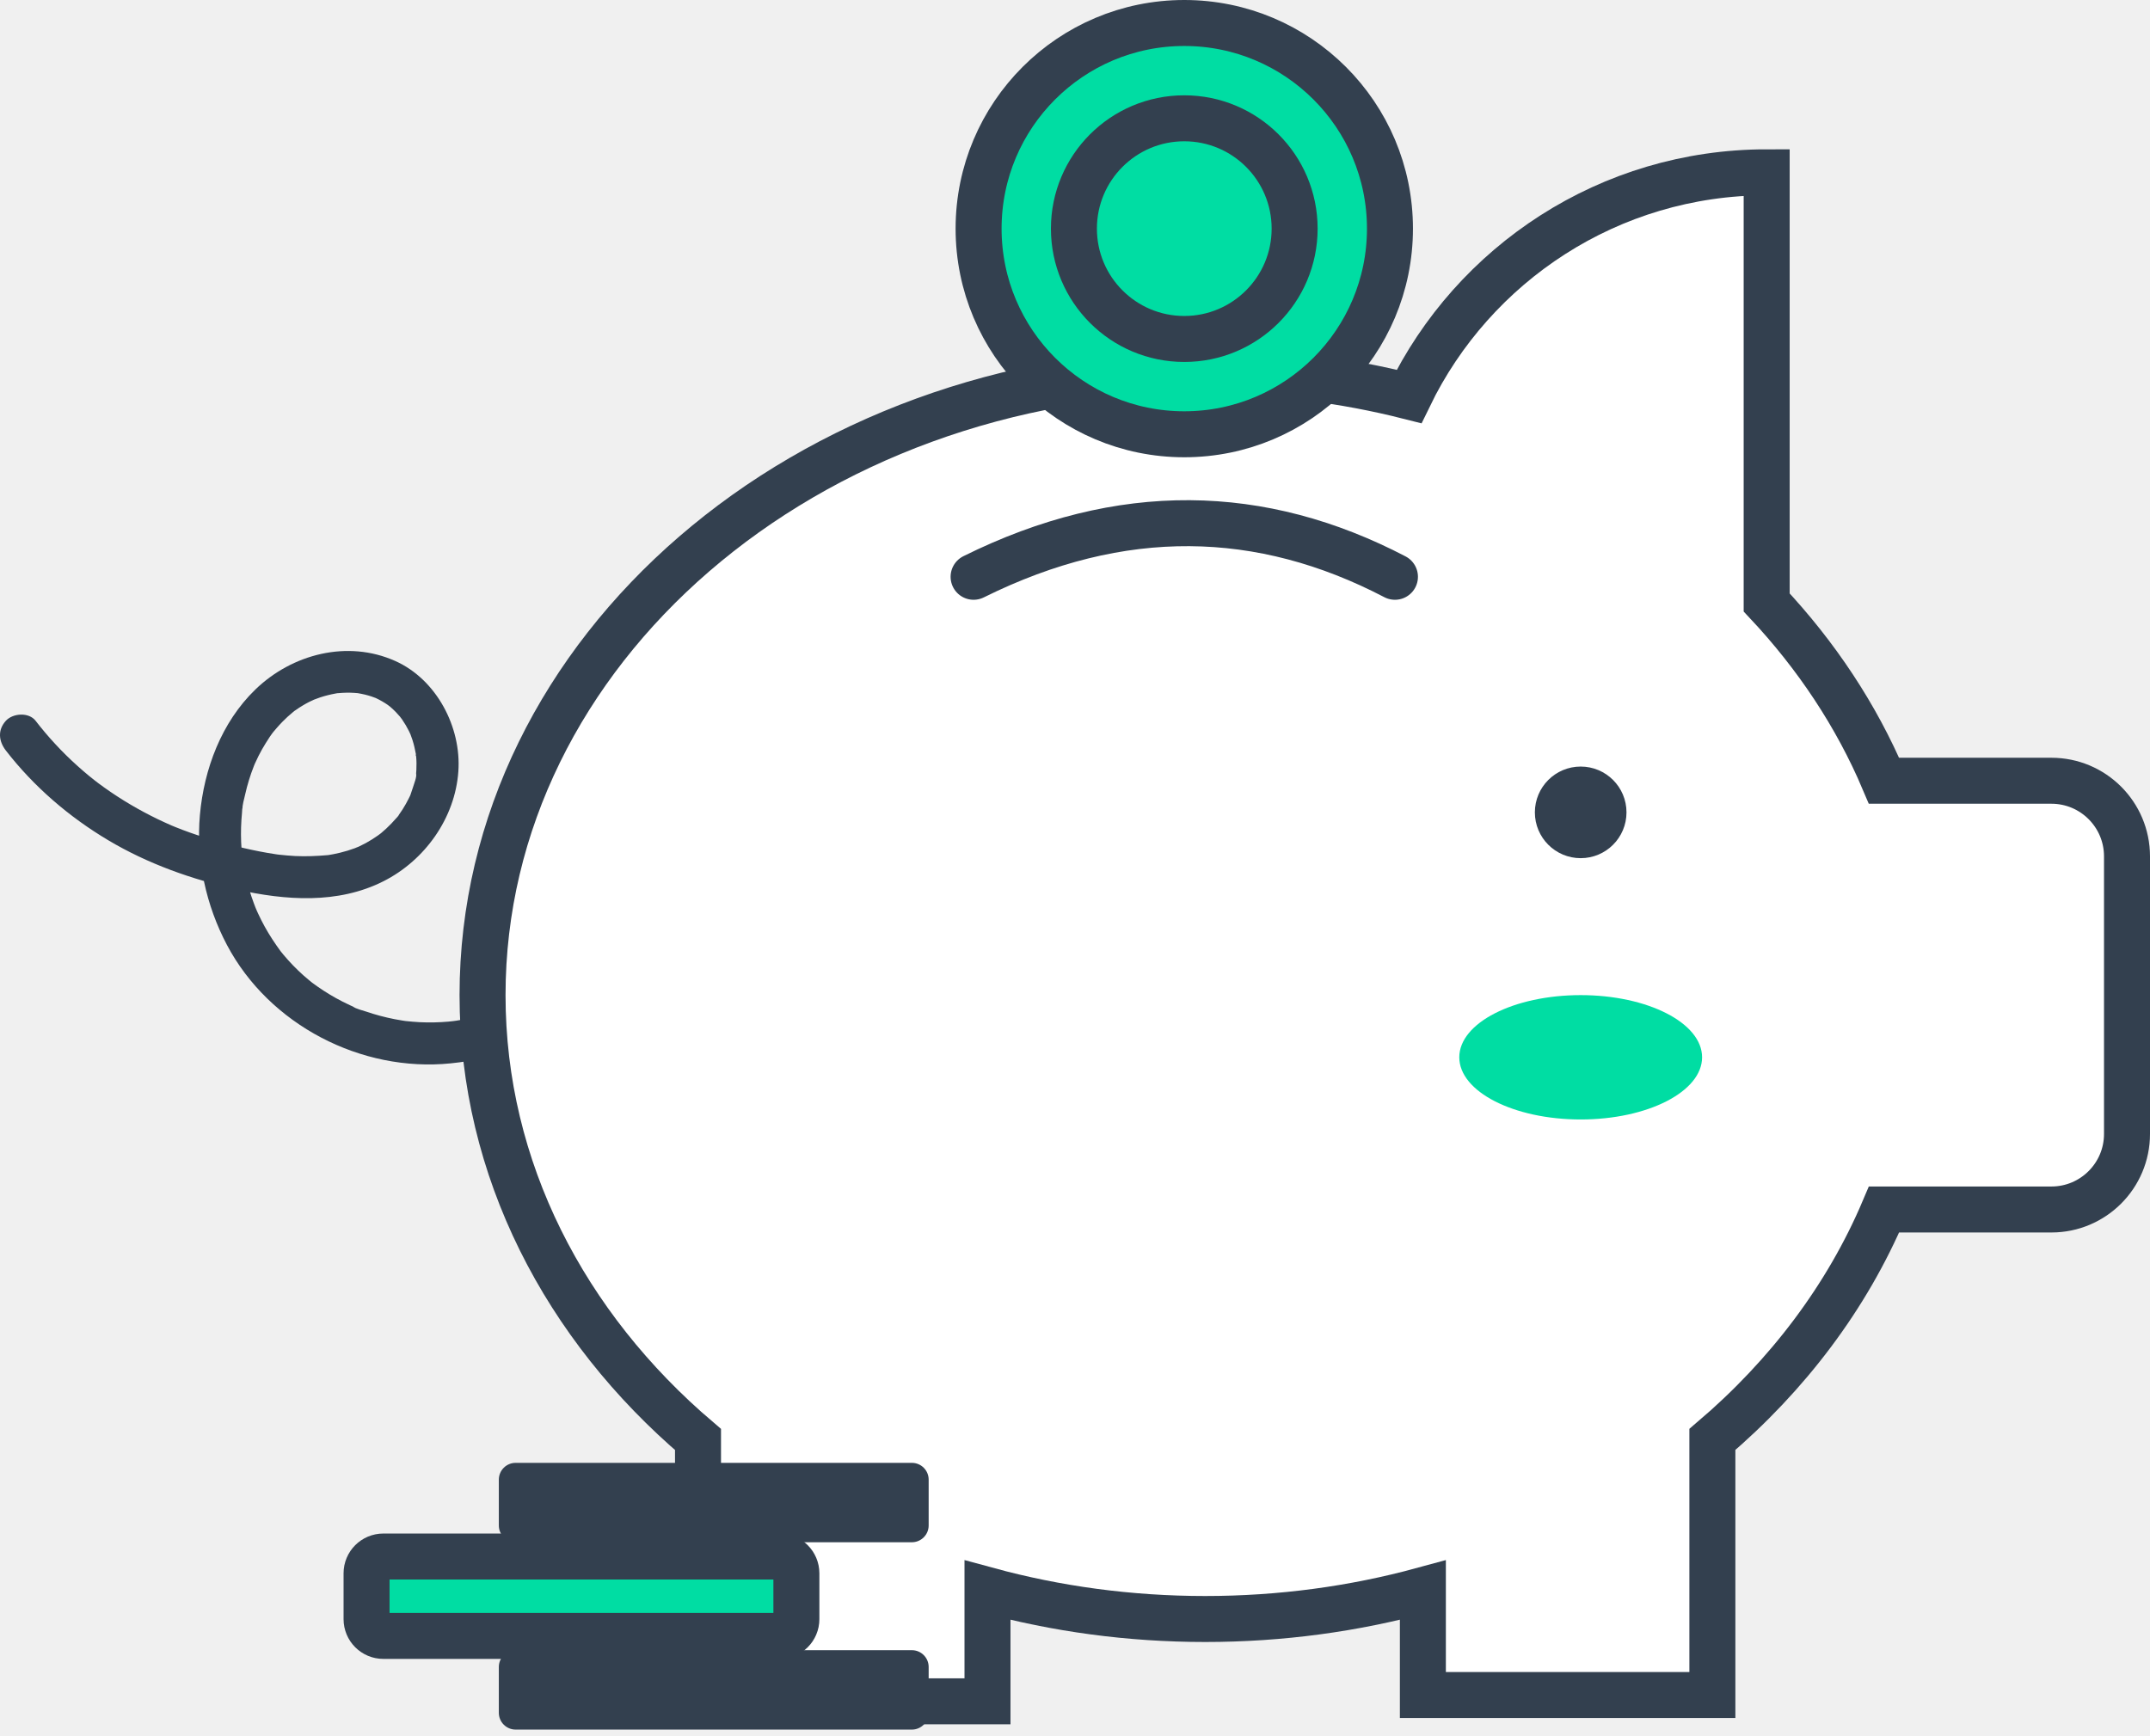
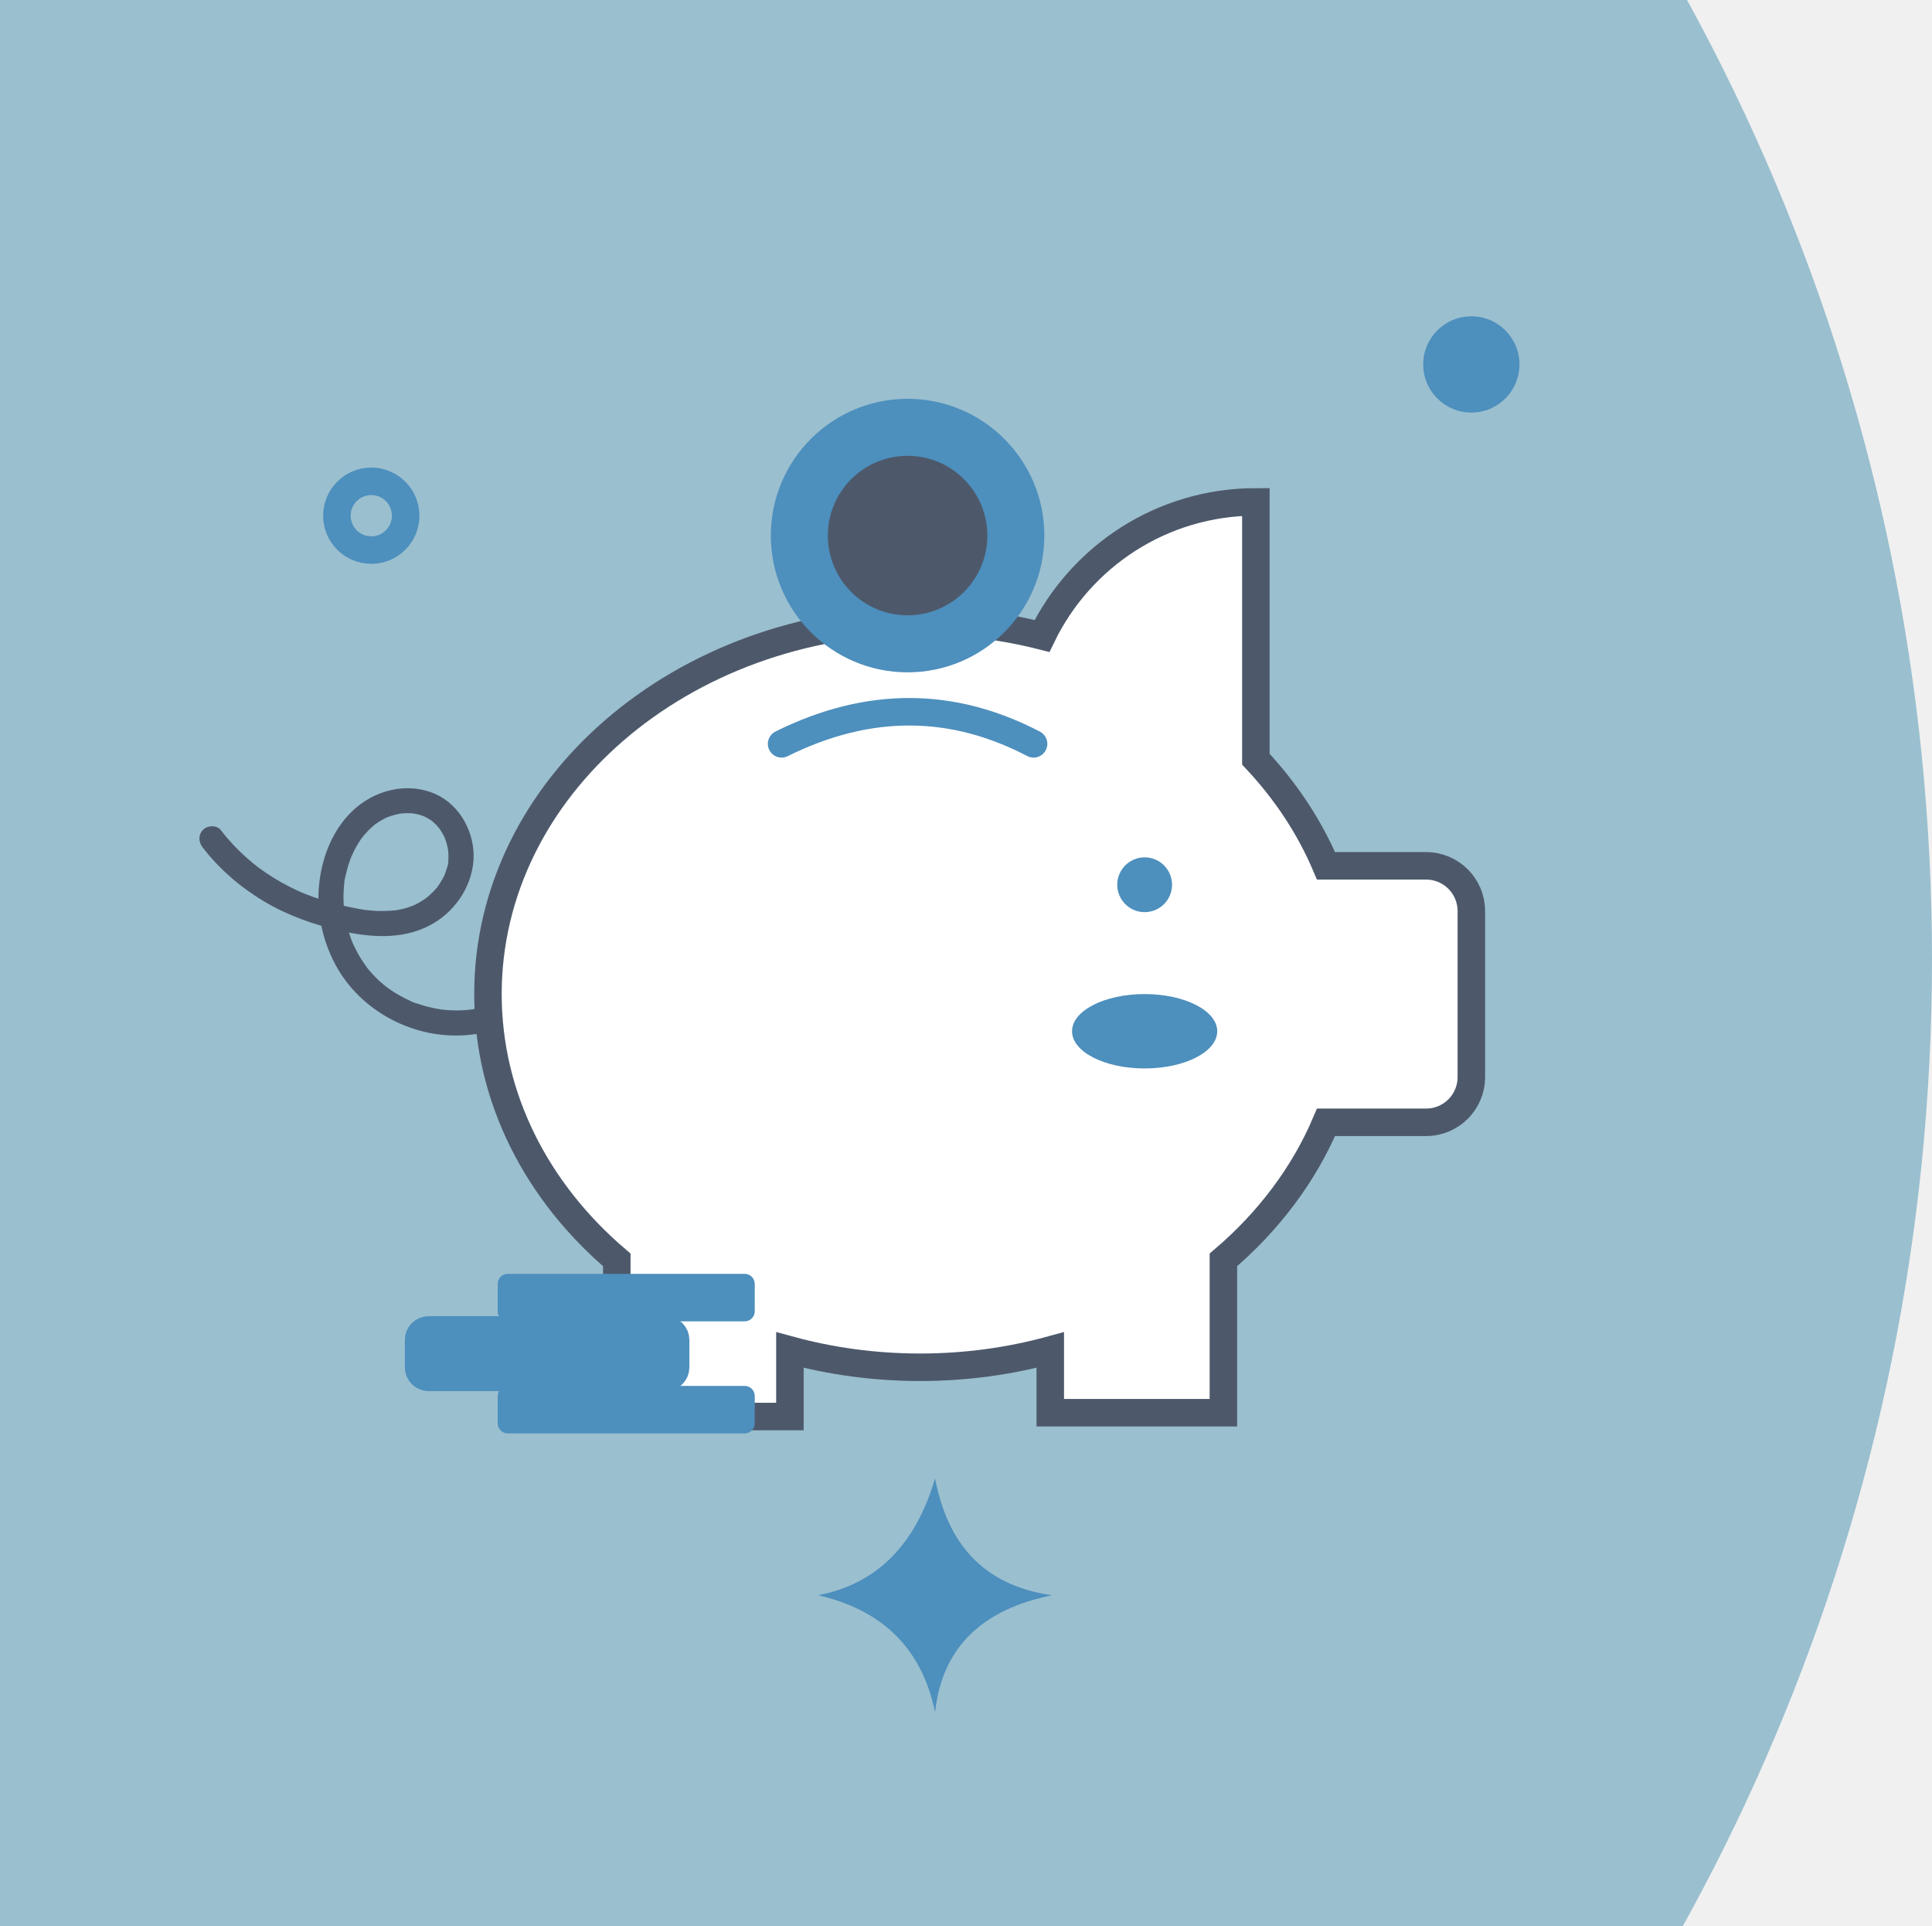
- <svg xmlns="http://www.w3.org/2000/svg" width="187" height="151" viewBox="0 0 187 151" fill="none">
-   <path d="M0.512 65.294C2.941 68.431 6.012 71.072 9.42 73.099C12.875 75.155 16.688 76.499 20.6 77.383C24.818 78.333 29.384 78.673 33.358 76.66C36.962 74.838 39.581 71.163 39.866 67.113C40.14 63.249 37.963 59.103 34.373 57.5C30.224 55.644 25.403 56.894 22.207 59.987C19.263 62.836 17.744 66.894 17.386 70.911C17.042 74.794 17.926 78.778 19.745 82.215C23.419 89.155 31.414 93.3 39.209 92.504C40.22 92.402 41.225 92.241 42.215 91.993C43.142 91.759 43.789 90.671 43.489 89.747C43.179 88.79 42.236 88.22 41.243 88.472C40.841 88.574 40.436 88.662 40.027 88.735C39.935 88.749 39.844 88.768 39.753 88.782C39.731 88.786 39.278 88.863 39.585 88.812C39.888 88.76 39.442 88.83 39.417 88.83C39.278 88.844 39.143 88.859 39.004 88.874C38.179 88.947 37.346 88.965 36.517 88.925C36.1 88.903 35.688 88.866 35.275 88.823C34.935 88.786 35.293 88.83 35.348 88.834C35.235 88.823 35.118 88.801 35.005 88.782C34.778 88.746 34.548 88.706 34.322 88.662C33.482 88.498 32.656 88.278 31.845 88.001C31.484 87.877 30.994 87.778 30.68 87.559C30.721 87.588 31.049 87.719 30.735 87.581C30.651 87.544 30.567 87.504 30.483 87.468C30.253 87.362 30.023 87.252 29.796 87.135C29.037 86.748 28.303 86.306 27.605 85.817C27.455 85.711 27.305 85.601 27.156 85.492C26.791 85.225 27.36 85.663 27.141 85.481C27.053 85.408 26.962 85.338 26.871 85.261C26.549 84.999 26.239 84.721 25.939 84.432C25.64 84.144 25.348 83.844 25.07 83.534C24.931 83.377 24.793 83.22 24.657 83.059C24.584 82.971 24.511 82.88 24.438 82.789C24.194 82.497 24.628 83.052 24.384 82.719C23.89 82.044 23.43 81.346 23.025 80.612C22.824 80.247 22.634 79.871 22.459 79.494C22.419 79.41 22.382 79.326 22.342 79.239C22.335 79.224 22.159 78.8 22.269 79.074C22.378 79.345 22.21 78.921 22.203 78.906C22.159 78.797 22.119 78.691 22.079 78.581C21.779 77.774 21.535 76.949 21.349 76.109C21.257 75.7 21.18 75.287 21.115 74.874C21.1 74.783 21.082 74.688 21.075 74.597C21.115 75.028 21.096 74.761 21.085 74.666C21.06 74.41 21.031 74.158 21.012 73.903C20.947 73.044 20.943 72.182 20.998 71.328C21.012 71.12 21.031 70.911 21.049 70.703C21.06 70.597 21.089 69.914 21.078 70.429C21.085 70.005 21.224 69.542 21.319 69.129C21.509 68.278 21.765 67.442 22.086 66.631C22.123 66.543 22.156 66.452 22.196 66.364C22.028 66.722 22.148 66.481 22.181 66.404C22.284 66.189 22.382 65.97 22.488 65.758C22.682 65.374 22.893 64.998 23.12 64.637C23.343 64.275 23.58 63.91 23.847 63.581C23.566 63.924 23.985 63.424 24.055 63.344C24.227 63.146 24.402 62.956 24.584 62.77C24.866 62.485 25.162 62.211 25.472 61.959C25.56 61.89 25.768 61.66 25.494 61.938C25.552 61.875 25.658 61.817 25.724 61.77C25.918 61.631 26.119 61.499 26.323 61.379C26.509 61.265 26.699 61.16 26.893 61.061C26.991 61.01 27.59 60.747 27.185 60.911C27.616 60.739 28.051 60.593 28.5 60.48C28.712 60.425 28.924 60.382 29.139 60.341C29.227 60.327 29.333 60.298 29.424 60.294C28.997 60.312 29.329 60.309 29.442 60.298C29.899 60.257 30.355 60.246 30.812 60.276C30.907 60.283 31.002 60.294 31.097 60.298C31.561 60.327 30.823 60.239 31.108 60.298C31.32 60.338 31.531 60.374 31.739 60.425C31.926 60.469 32.108 60.524 32.291 60.582C32.404 60.619 32.514 60.666 32.627 60.703C32.751 60.751 32.718 60.736 32.525 60.656C32.59 60.685 32.656 60.714 32.722 60.743C33.069 60.907 33.405 61.101 33.723 61.32C33.745 61.335 34.081 61.598 33.85 61.408C33.62 61.218 33.949 61.495 33.967 61.51C34.132 61.653 34.285 61.799 34.439 61.956C34.559 62.08 34.676 62.208 34.785 62.339C34.804 62.361 35.052 62.701 34.884 62.46C34.716 62.215 34.957 62.569 34.972 62.588C35.195 62.909 35.392 63.245 35.567 63.596C35.615 63.694 35.658 63.793 35.706 63.892C35.83 64.136 35.553 63.471 35.699 63.877C35.757 64.041 35.819 64.202 35.874 64.37C36.009 64.786 36.1 65.21 36.181 65.641C36.214 65.809 36.13 65.853 36.17 65.546C36.163 65.615 36.188 65.732 36.195 65.805C36.214 66.003 36.221 66.196 36.225 66.393C36.228 66.591 36.225 66.784 36.214 66.981C36.21 67.069 36.203 67.157 36.195 67.241C36.188 67.328 36.181 67.416 36.17 67.5C36.181 67.423 36.188 67.35 36.199 67.274C36.254 67.61 36.027 68.139 35.929 68.464C35.87 68.658 35.805 68.851 35.735 69.041C35.695 69.147 35.611 69.45 35.742 69.045C35.702 69.173 35.629 69.297 35.575 69.414C35.406 69.761 35.217 70.093 35.012 70.418C34.902 70.59 34.785 70.758 34.669 70.922C34.457 71.222 34.705 70.897 34.709 70.879C34.702 70.941 34.49 71.145 34.45 71.193C34.183 71.503 33.898 71.799 33.599 72.076C33.463 72.201 33.328 72.321 33.19 72.438C33.175 72.449 32.828 72.734 33.054 72.551C33.263 72.387 32.897 72.665 32.853 72.694C32.517 72.931 32.17 73.147 31.812 73.344C31.634 73.442 31.451 73.534 31.265 73.621C31.173 73.665 31.078 73.705 30.987 73.746C31.374 73.567 30.918 73.767 30.863 73.789C30.439 73.946 30.008 74.078 29.566 74.184C29.373 74.231 29.175 74.275 28.978 74.312C28.854 74.334 28.73 74.356 28.606 74.377C28.533 74.388 28.456 74.403 28.383 74.41C28.595 74.381 28.631 74.377 28.492 74.392C27.55 74.472 26.619 74.516 25.669 74.469C25.205 74.443 24.741 74.403 24.281 74.352C24.179 74.341 24.077 74.326 23.974 74.315C24.358 74.363 24.077 74.33 24 74.315C23.744 74.275 23.489 74.235 23.233 74.191C21.4 73.87 19.584 73.402 17.806 72.854C16.947 72.591 16.096 72.288 15.264 71.952C15.15 71.908 15.037 71.861 14.928 71.814C14.986 71.839 15.275 71.963 14.96 71.828C14.76 71.74 14.559 71.653 14.361 71.561C13.941 71.371 13.525 71.171 13.112 70.959C11.509 70.144 9.975 69.195 8.532 68.117C8.441 68.048 8.01 67.712 8.324 67.96C8.134 67.811 7.944 67.657 7.754 67.504C7.418 67.226 7.086 66.941 6.761 66.649C6.074 66.032 5.413 65.385 4.789 64.706C4.193 64.063 3.631 63.395 3.094 62.701C2.506 61.941 1.122 62.036 0.512 62.701C-0.226 63.515 -0.113 64.483 0.512 65.294Z" fill="#33404F" />
-   <path d="M178.422 67.92H163.864C161.46 62.244 157.983 57.014 153.659 52.408V14.99C139.974 14.99 128.147 22.948 122.556 34.49C116.931 33.066 110.981 32.295 104.823 32.295C70.111 32.295 41.97 56.594 41.97 86.569C41.97 101.701 49.143 115.383 60.71 125.226V148.005H85.889V138.334C91.865 139.963 98.223 140.843 104.823 140.843C111.423 140.843 117.782 139.963 123.757 138.334V147.454H148.937V125.222C155.493 119.641 160.642 112.83 163.867 105.218H178.426C182.056 105.218 185 102.274 185 98.644V74.491C184.996 70.86 182.053 67.92 178.422 67.92Z" fill="white" stroke="#33404F" stroke-width="4" stroke-miterlimit="10" />
-   <path d="M137.483 74.655C139.683 74.655 141.467 72.871 141.467 70.67C141.467 68.47 139.683 66.686 137.483 66.686C135.282 66.686 133.498 68.47 133.498 70.67C133.498 72.871 135.282 74.655 137.483 74.655Z" fill="#33404F" />
-   <path d="M137.483 97.387C143.314 97.387 148.042 94.966 148.042 91.978C148.042 88.991 143.314 86.569 137.483 86.569C131.651 86.569 126.924 88.991 126.924 91.978C126.924 94.966 131.651 97.387 137.483 97.387Z" fill="#00DDA3" />
-   <path d="M84.68 50.177C97.533 43.8 109.718 44.118 121.328 50.177" stroke="#33404F" stroke-width="4" stroke-miterlimit="10" stroke-linecap="round" />
-   <path d="M103.004 37.779C112.884 37.779 120.894 29.769 120.894 19.889C120.894 10.009 112.884 2 103.004 2C93.124 2 85.115 10.009 85.115 19.889C85.115 29.769 93.124 37.779 103.004 37.779Z" fill="#00DDA3" stroke="#33404F" stroke-width="4" stroke-miterlimit="10" />
-   <path d="M103.004 29.488C108.305 29.488 112.603 25.19 112.603 19.889C112.603 14.588 108.305 10.291 103.004 10.291C97.703 10.291 93.406 14.588 93.406 19.889C93.406 25.19 97.703 29.488 103.004 29.488Z" fill="#00DDA3" stroke="#33404F" stroke-width="4" stroke-miterlimit="10" />
-   <path d="M79.312 134.166H44.848C44.041 134.166 43.387 133.512 43.387 132.705V128.72C43.387 127.913 44.041 127.259 44.848 127.259H79.312C80.119 127.259 80.772 127.913 80.772 128.72V132.705C80.772 133.512 80.115 134.166 79.312 134.166Z" fill="#33404F" />
-   <path d="M67.807 142.314H33.343C32.536 142.314 31.882 141.661 31.882 140.853V136.869C31.882 136.061 32.536 135.408 33.343 135.408H67.807C68.614 135.408 69.267 136.061 69.267 136.869V140.853C69.267 141.661 68.614 142.314 67.807 142.314Z" fill="#00DDA3" stroke="#33404F" stroke-width="4" stroke-miterlimit="10" />
-   <path d="M79.312 150.463H44.848C44.041 150.463 43.387 149.809 43.387 149.002V145.017C43.387 144.21 44.041 143.556 44.848 143.556H79.312C80.119 143.556 80.772 144.21 80.772 145.017V149.002C80.772 149.809 80.115 150.463 79.312 150.463Z" fill="#33404F" />
+ <svg xmlns="http://www.w3.org/2000/svg" width="281" height="280" viewBox="0 0 281 280" fill="none">
+   <circle cx="-9.5" cy="139.5" r="290.5" fill="#9ABFCF" />
+   <path d="M29.512 123.294C31.941 126.431 35.012 129.072 38.42 131.099C41.875 133.155 45.688 134.499 49.6 135.383C53.818 136.333 58.384 136.673 62.358 134.66C65.962 132.838 68.581 129.163 68.866 125.113C69.14 121.249 66.963 117.103 63.373 115.5C59.224 113.644 54.403 114.894 51.207 117.987C48.263 120.836 46.744 124.894 46.386 128.911C46.042 132.794 46.926 136.779 48.745 140.215C52.419 147.155 60.414 151.3 68.209 150.504C69.22 150.402 70.225 150.241 71.215 149.993C72.142 149.759 72.789 148.671 72.489 147.747C72.179 146.79 71.236 146.22 70.243 146.472C69.841 146.574 69.436 146.662 69.027 146.735C68.935 146.749 68.844 146.768 68.753 146.782C68.731 146.786 68.278 146.863 68.585 146.812C68.888 146.76 68.442 146.83 68.417 146.83C68.278 146.844 68.143 146.859 68.004 146.874C67.179 146.947 66.346 146.965 65.517 146.925C65.1 146.903 64.688 146.866 64.275 146.823C63.935 146.786 64.293 146.83 64.348 146.833C64.235 146.823 64.118 146.801 64.005 146.782C63.778 146.746 63.548 146.706 63.322 146.662C62.482 146.497 61.656 146.278 60.845 146.001C60.484 145.877 59.994 145.778 59.68 145.559C59.721 145.588 60.049 145.72 59.735 145.581C59.651 145.544 59.567 145.504 59.483 145.467C59.253 145.362 59.023 145.252 58.796 145.135C58.037 144.748 57.303 144.306 56.605 143.817C56.455 143.711 56.306 143.601 56.156 143.492C55.791 143.225 56.36 143.663 56.141 143.481C56.053 143.408 55.962 143.338 55.871 143.261C55.55 142.999 55.239 142.721 54.94 142.432C54.64 142.144 54.348 141.844 54.07 141.534C53.931 141.377 53.793 141.22 53.657 141.059C53.584 140.971 53.511 140.88 53.438 140.789C53.194 140.497 53.628 141.052 53.384 140.719C52.891 140.044 52.43 139.346 52.025 138.612C51.824 138.247 51.634 137.871 51.459 137.494C51.419 137.41 51.382 137.326 51.342 137.239C51.335 137.224 51.159 136.8 51.269 137.074C51.379 137.345 51.211 136.921 51.203 136.906C51.159 136.797 51.119 136.691 51.079 136.581C50.779 135.774 50.535 134.949 50.349 134.109C50.257 133.7 50.181 133.287 50.115 132.874C50.1 132.783 50.082 132.688 50.075 132.597C50.115 133.028 50.096 132.761 50.086 132.666C50.06 132.41 50.031 132.158 50.013 131.903C49.947 131.044 49.943 130.182 49.998 129.328C50.013 129.12 50.031 128.911 50.049 128.703C50.06 128.597 50.089 127.914 50.078 128.429C50.086 128.006 50.224 127.542 50.319 127.129C50.509 126.278 50.765 125.442 51.086 124.631C51.123 124.543 51.156 124.452 51.196 124.364C51.028 124.722 51.148 124.481 51.181 124.404C51.283 124.189 51.382 123.97 51.488 123.758C51.682 123.374 51.893 122.998 52.12 122.637C52.343 122.275 52.58 121.91 52.847 121.581C52.566 121.924 52.986 121.424 53.055 121.344C53.227 121.146 53.402 120.956 53.584 120.77C53.866 120.485 54.162 120.211 54.472 119.959C54.56 119.89 54.768 119.66 54.494 119.937C54.552 119.875 54.658 119.817 54.724 119.769C54.918 119.631 55.118 119.499 55.323 119.379C55.509 119.265 55.699 119.16 55.893 119.061C55.991 119.01 56.59 118.747 56.185 118.911C56.616 118.739 57.051 118.593 57.5 118.48C57.712 118.425 57.923 118.382 58.139 118.341C58.227 118.327 58.333 118.298 58.424 118.294C57.996 118.312 58.329 118.309 58.442 118.298C58.899 118.257 59.355 118.246 59.812 118.276C59.907 118.283 60.002 118.294 60.097 118.298C60.56 118.327 59.823 118.239 60.108 118.298C60.319 118.338 60.531 118.374 60.739 118.425C60.926 118.469 61.108 118.524 61.291 118.582C61.404 118.619 61.514 118.666 61.627 118.703C61.751 118.75 61.718 118.736 61.525 118.655C61.59 118.685 61.656 118.714 61.722 118.743C62.069 118.908 62.405 119.101 62.723 119.32C62.745 119.335 63.081 119.598 62.85 119.408C62.62 119.218 62.949 119.496 62.967 119.51C63.132 119.653 63.285 119.799 63.439 119.956C63.559 120.08 63.676 120.208 63.785 120.339C63.804 120.361 64.052 120.701 63.884 120.46C63.716 120.215 63.957 120.569 63.972 120.588C64.195 120.909 64.392 121.245 64.567 121.596C64.615 121.694 64.659 121.793 64.706 121.891C64.83 122.136 64.552 121.471 64.699 121.877C64.757 122.041 64.819 122.202 64.874 122.37C65.009 122.786 65.1 123.21 65.181 123.641C65.214 123.809 65.13 123.853 65.17 123.546C65.162 123.615 65.188 123.732 65.195 123.805C65.214 124.003 65.221 124.196 65.225 124.393C65.228 124.591 65.225 124.784 65.214 124.981C65.21 125.069 65.203 125.157 65.195 125.241C65.188 125.328 65.181 125.416 65.17 125.5C65.181 125.423 65.188 125.35 65.199 125.274C65.254 125.61 65.027 126.139 64.929 126.464C64.87 126.658 64.805 126.851 64.735 127.041C64.695 127.147 64.611 127.45 64.743 127.045C64.702 127.173 64.629 127.297 64.575 127.414C64.406 127.761 64.216 128.093 64.012 128.418C63.902 128.59 63.785 128.758 63.669 128.922C63.457 129.222 63.705 128.897 63.709 128.878C63.702 128.941 63.49 129.145 63.45 129.193C63.183 129.503 62.898 129.799 62.599 130.076C62.463 130.201 62.328 130.321 62.19 130.438C62.175 130.449 61.828 130.734 62.054 130.551C62.263 130.387 61.897 130.664 61.853 130.694C61.517 130.931 61.17 131.147 60.812 131.344C60.634 131.442 60.451 131.534 60.265 131.621C60.173 131.665 60.078 131.705 59.987 131.746C60.374 131.567 59.918 131.767 59.863 131.789C59.439 131.946 59.008 132.078 58.566 132.184C58.373 132.231 58.175 132.275 57.978 132.312C57.854 132.334 57.73 132.356 57.606 132.377C57.533 132.388 57.456 132.403 57.383 132.41C57.595 132.381 57.631 132.377 57.492 132.392C56.55 132.472 55.619 132.516 54.669 132.469C54.205 132.443 53.742 132.403 53.281 132.352C53.179 132.341 53.077 132.326 52.974 132.315C53.358 132.363 53.077 132.33 53 132.315C52.744 132.275 52.489 132.235 52.233 132.191C50.4 131.87 48.584 131.402 46.806 130.854C45.947 130.591 45.096 130.288 44.264 129.952C44.15 129.908 44.037 129.861 43.928 129.813C43.986 129.839 44.275 129.963 43.961 129.828C43.76 129.74 43.559 129.653 43.361 129.561C42.941 129.372 42.525 129.171 42.112 128.959C40.509 128.144 38.975 127.195 37.532 126.117C37.441 126.048 37.01 125.712 37.324 125.96C37.134 125.81 36.944 125.657 36.754 125.504C36.418 125.226 36.086 124.941 35.761 124.649C35.074 124.032 34.413 123.385 33.789 122.706C33.193 122.063 32.631 121.395 32.094 120.701C31.506 119.941 30.122 120.036 29.512 120.701C28.774 121.515 28.887 122.483 29.512 123.294Z" fill="#4D596B" />
+   <path d="M207.422 125.92H192.864C190.46 120.244 186.983 115.014 182.659 110.408V72.99C168.974 72.99 157.147 80.948 151.556 92.49C145.931 91.066 139.981 90.295 133.823 90.295C99.111 90.295 70.97 114.594 70.97 144.569C70.97 159.701 78.143 173.383 89.71 183.226V206.005H114.889V196.334C120.865 197.963 127.223 198.843 133.823 198.843C140.423 198.843 146.782 197.963 152.757 196.334V205.454H177.937V183.222C184.493 177.641 189.642 170.83 192.867 163.218H207.426C211.056 163.218 214 160.274 214 156.644V132.491C213.996 128.86 211.053 125.92 207.422 125.92Z" fill="white" stroke="#4D596B" stroke-width="4" stroke-miterlimit="10" />
+   <path d="M166.483 132.655C168.683 132.655 170.467 130.871 170.467 128.67C170.467 126.47 168.683 124.686 166.483 124.686C164.282 124.686 162.498 126.47 162.498 128.67C162.498 130.871 164.282 132.655 166.483 132.655Z" fill="#4d8fbd" />
+   <path d="M166.483 155.387C172.314 155.387 177.042 152.966 177.042 149.978C177.042 146.991 172.314 144.569 166.483 144.569C160.651 144.569 155.924 146.991 155.924 149.978C155.924 152.966 160.651 155.387 166.483 155.387Z" fill="#4d8fbd" />
+   <path d="M113.681 108.177C126.533 101.8 138.718 102.118 150.328 108.177" stroke="#4d8fbd" stroke-width="4" stroke-miterlimit="10" stroke-linecap="round" />
+   <path d="M132.004 95.779C141.884 95.779 149.894 87.769 149.894 77.889C149.894 68.009 141.884 60 132.004 60C122.124 60 114.115 68.009 114.115 77.889C114.115 87.769 122.124 95.779 132.004 95.779Z" fill="#4d8fbd" stroke="#4d8fbd" stroke-width="4" stroke-miterlimit="10" />
+   <path d="M132.004 87.488C137.305 87.488 141.603 83.19 141.603 77.889C141.603 72.588 137.305 68.291 132.004 68.291C126.703 68.291 122.406 72.588 122.406 77.889C122.406 83.19 126.703 87.488 132.004 87.488Z" fill="#4D596B" stroke="#4D596B" stroke-width="4" stroke-miterlimit="10" />
+   <path d="M108.312 192.166H73.848C73.041 192.166 72.387 191.512 72.387 190.705V186.72C72.387 185.913 73.041 185.259 73.848 185.259H108.312C109.119 185.259 109.773 185.913 109.773 186.72V190.705C109.773 191.512 109.115 192.166 108.312 192.166Z" fill="#4d8fbd" />
+   <path d="M96.807 200.314H62.343C61.536 200.314 60.882 199.661 60.882 198.853V194.869C60.882 194.061 61.536 193.408 62.343 193.408H96.807C97.614 193.408 98.267 194.061 98.267 194.869V198.853C98.267 199.661 97.614 200.314 96.807 200.314Z" fill="#4d8fbd" stroke="#4d8fbd" stroke-width="4" stroke-miterlimit="10" />
+   <path d="M108.312 208.463H73.848C73.041 208.463 72.387 207.809 72.387 207.002V203.017C72.387 202.21 73.041 201.556 73.848 201.556H108.312C109.119 201.556 109.773 202.21 109.773 203.017V207.002C109.773 207.809 109.115 208.463 108.312 208.463Z" fill="#4d8fbd" />
+   <circle cx="214" cy="53" r="7" fill="#4d8fbd" />
+   <circle cx="54" cy="75" r="5" stroke="#4d8fbd" stroke-width="4" />
+   <path d="M136 215C133.228 224.451 127.711 230.312 119 232C128.157 234.11 134.045 239.549 136 249C137.053 239.354 143.106 234.02 153 232C142.756 230.529 137.775 224.234 136 215Z" fill="#4d8fbd" />
</svg>
